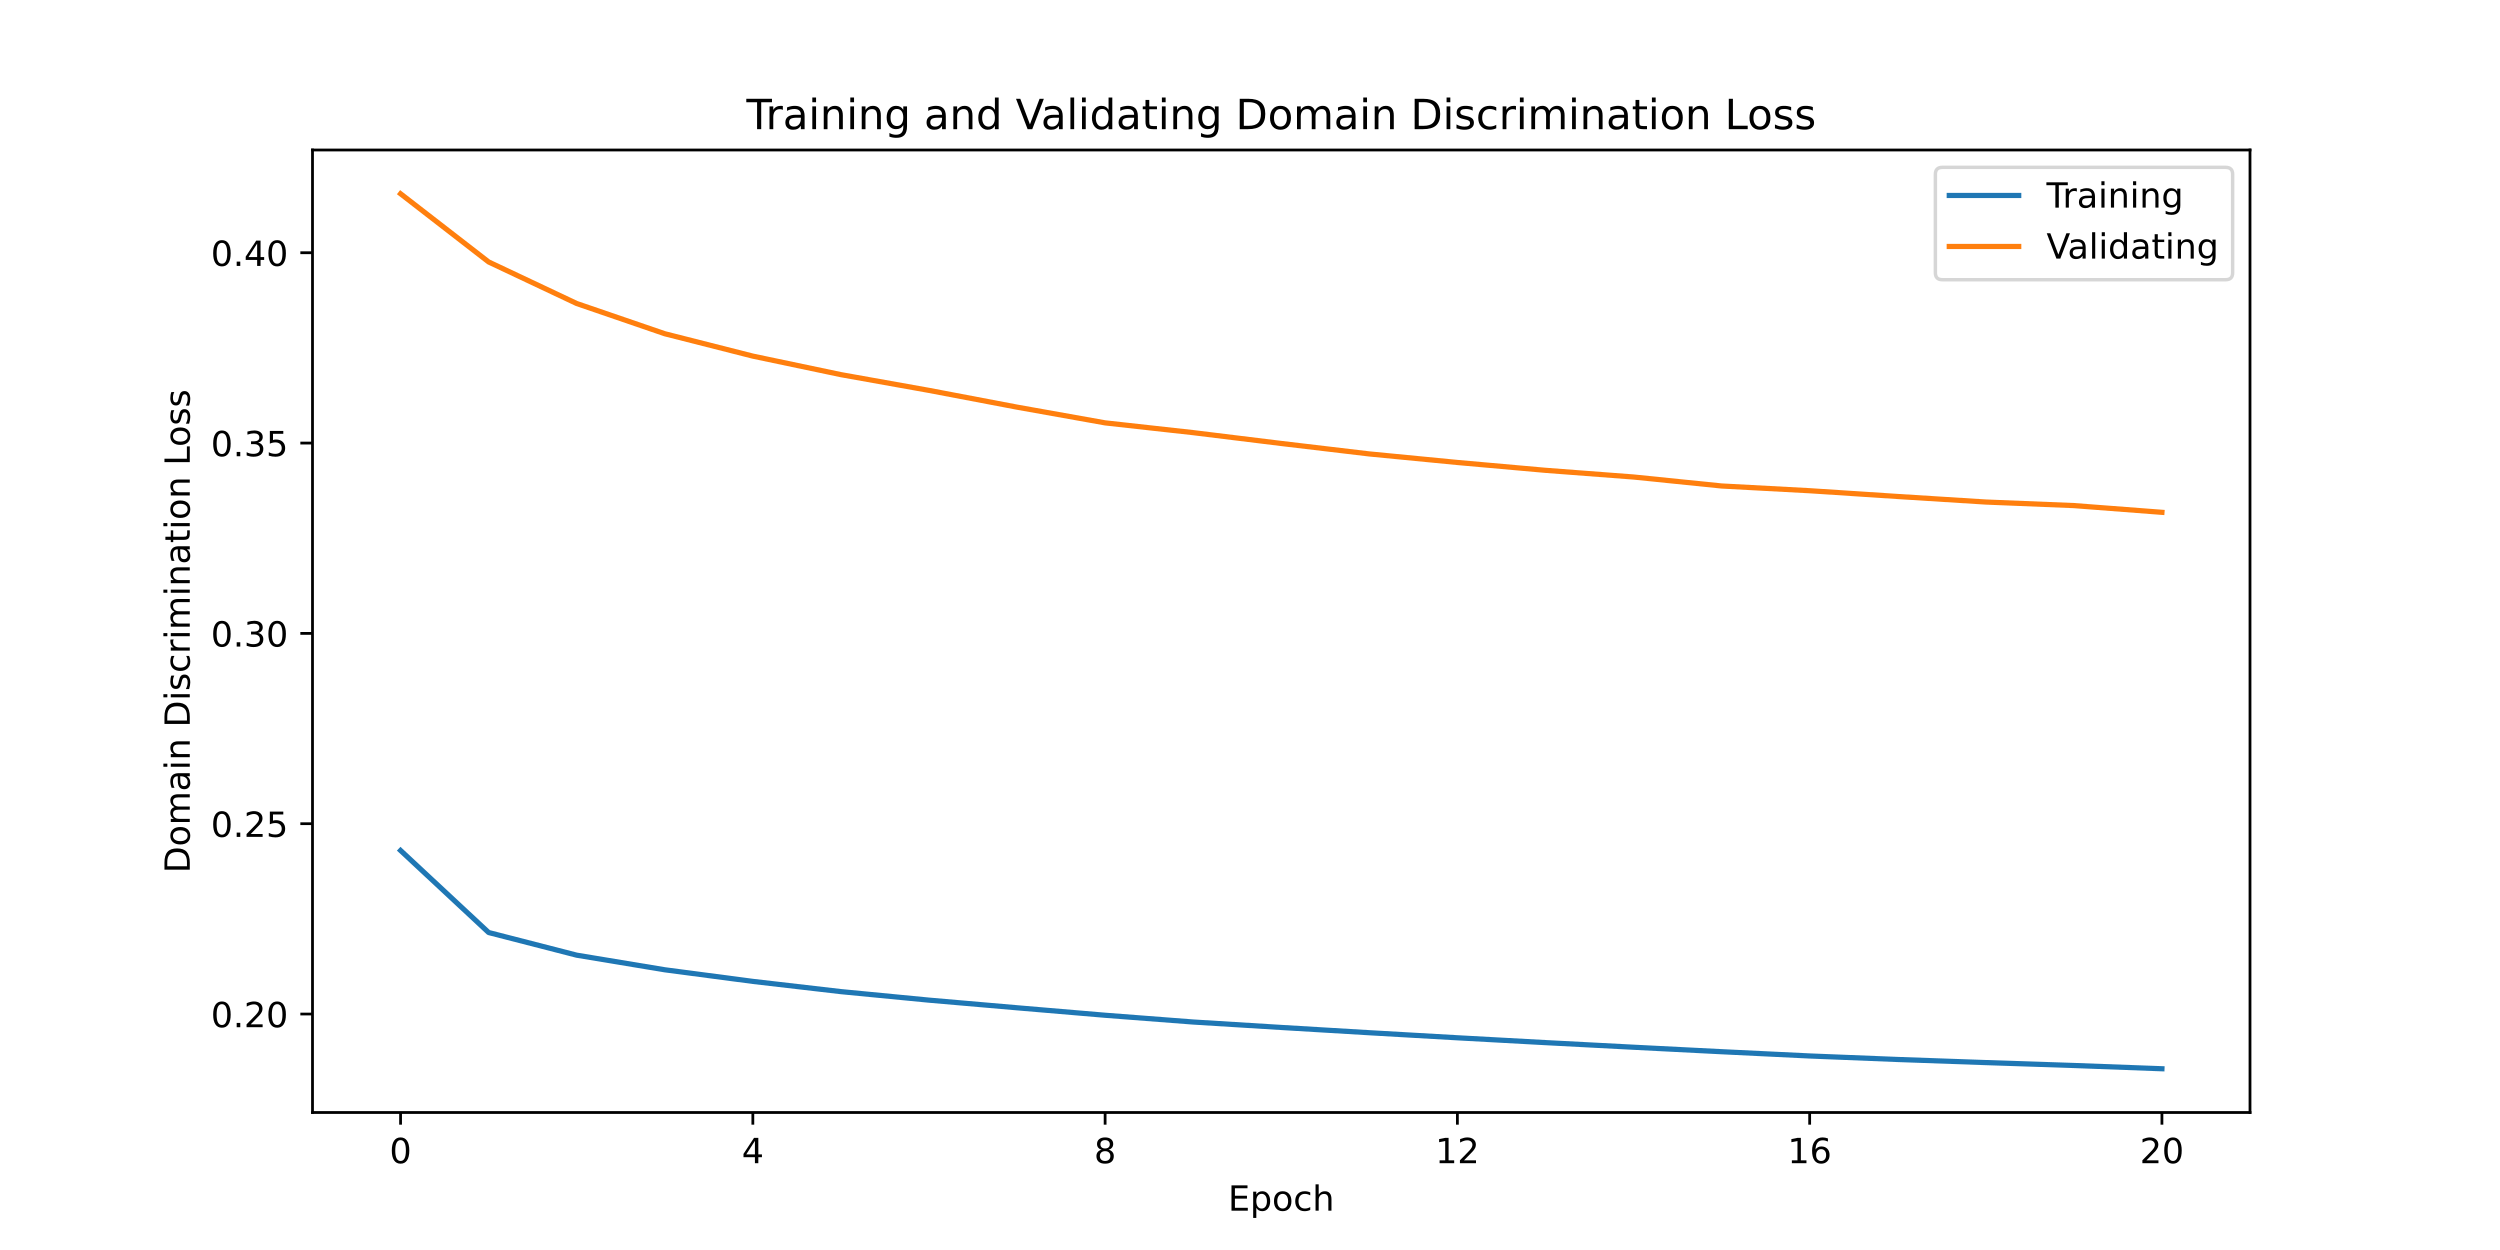
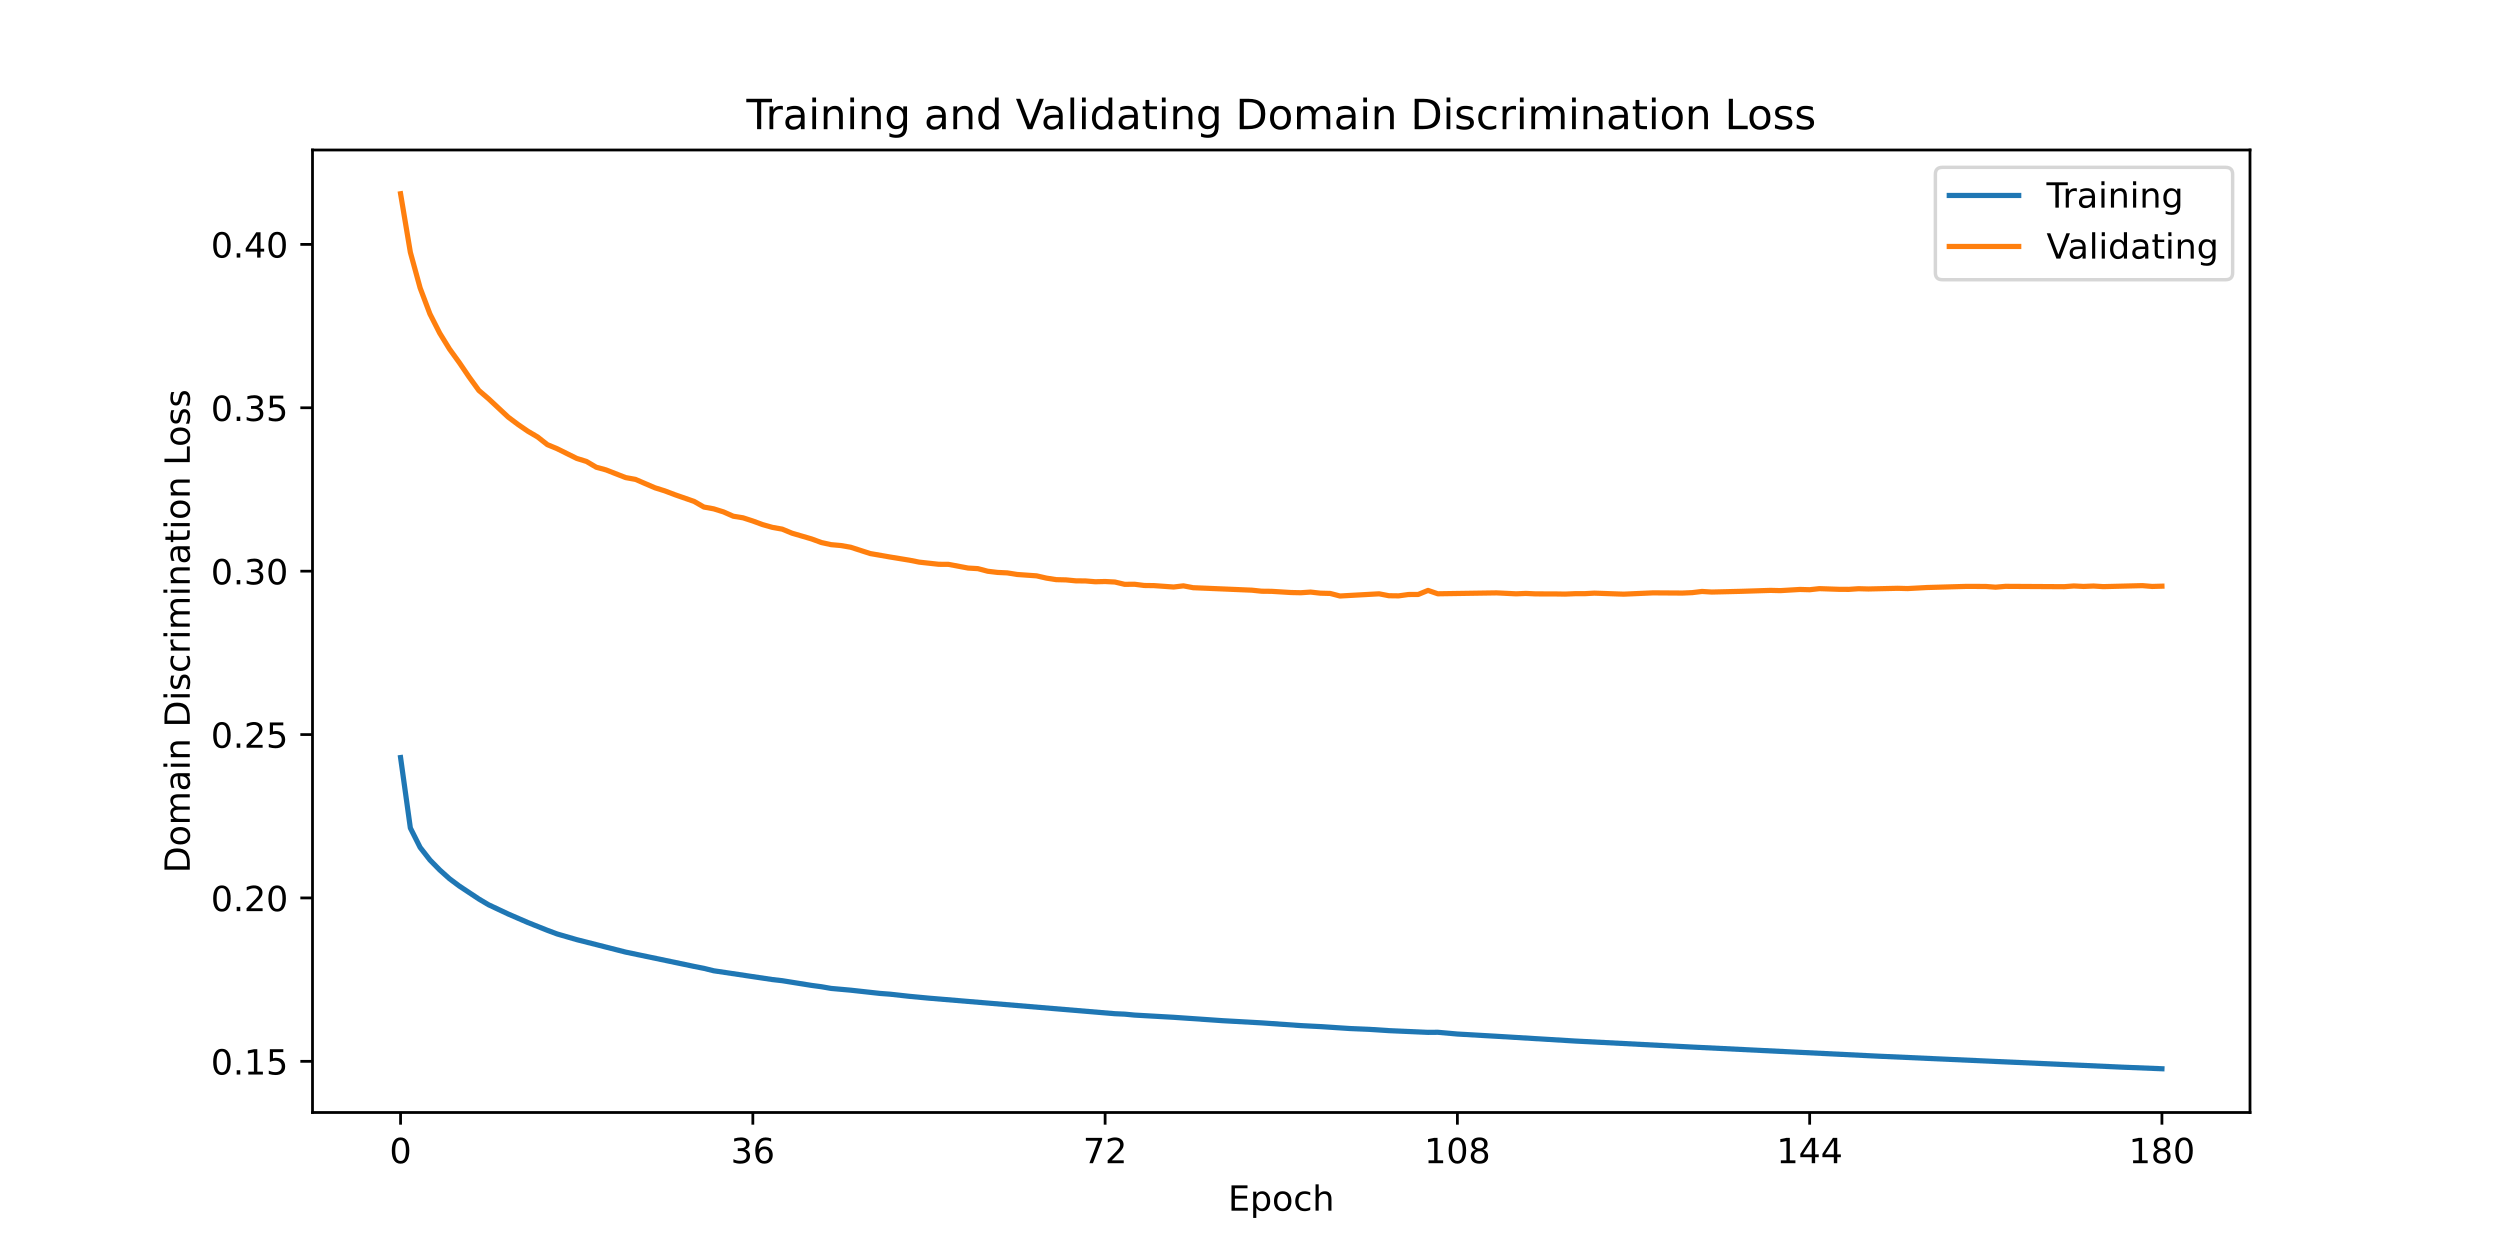
<svg xmlns="http://www.w3.org/2000/svg" xmlns:xlink="http://www.w3.org/1999/xlink" width="720pt" height="360pt" viewBox="0 0 720 360" version="1.1">
  <defs>
    <style type="text/css">*{stroke-linejoin: round; stroke-linecap: butt}</style>
  </defs>
  <g id="figure_1">
    <g id="patch_1">
      <path d="M 0 360  L 720 360  L 720 0  L 0 0  z " style="fill: #ffffff" />
    </g>
    <g id="axes_1">
      <g id="patch_2">
        <path d="M 90 320.4  L 648 320.4  L 648 43.2  L 90 43.2  z " style="fill: #ffffff" />
      </g>
      <g id="matplotlib.axis_1">
        <g id="xtick_1">
          <g id="line2d_1">
            <defs>
-               <path id="maf7d54ac61" d="M 0 0  L 0 3.5  " style="stroke: #000000; stroke-width: 0.8" />
+               <path id="mf0e03cc144" d="M 0 0  L 0 3.5  " style="stroke: #000000; stroke-width: 0.8" />
            </defs>
            <g>
-               <use xlink:href="#maf7d54ac61" x="115.364" y="320.4" style="stroke: #000000; stroke-width: 0.8" />
+               <use xlink:href="#mf0e03cc144" x="115.364" y="320.4" style="stroke: #000000; stroke-width: 0.8" />
            </g>
          </g>
          <g id="text_1">
            <g transform="translate(112.1824 334.9984) scale(0.1 -0.1)">
              <defs>
                <path id="DejaVuSans-30" d="M 2034 4250  Q 1547 4250 1301 3770  Q 1056 3291 1056 2328  Q 1056 1369 1301 889  Q 1547 409 2034 409  Q 2525 409 2770 889  Q 3016 1369 3016 2328  Q 3016 3291 2770 3770  Q 2525 4250 2034 4250  z M 2034 4750  Q 2819 4750 3233 4129  Q 3647 3509 3647 2328  Q 3647 1150 3233 529  Q 2819 -91 2034 -91  Q 1250 -91 836 529  Q 422 1150 422 2328  Q 422 3509 836 4129  Q 1250 4750 2034 4750  z " transform="scale(0.015625)" />
              </defs>
              <use xlink:href="#DejaVuSans-30" />
            </g>
          </g>
        </g>
        <g id="xtick_2">
          <g id="line2d_2">
            <g>
-               <use xlink:href="#maf7d54ac61" x="216.818" y="320.4" style="stroke: #000000; stroke-width: 0.8" />
+               <use xlink:href="#mf0e03cc144" x="216.818" y="320.4" style="stroke: #000000; stroke-width: 0.8" />
            </g>
          </g>
          <g id="text_2">
-             <g transform="translate(213.6369 334.9984) scale(0.1 -0.1)">
-               <defs>
-                 <path id="DejaVuSans-34" d="M 2419 4116  L 825 1625  L 2419 1625  L 2419 4116  z M 2253 4666  L 3047 4666  L 3047 1625  L 3713 1625  L 3713 1100  L 3047 1100  L 3047 0  L 2419 0  L 2419 1100  L 313 1100  L 313 1709  L 2253 4666  z " transform="scale(0.015625)" />
-               </defs>
-               <use xlink:href="#DejaVuSans-34" />
+             <g transform="translate(210.4557 334.9984) scale(0.1 -0.1)">
+               <defs>
+                 <path id="DejaVuSans-33" d="M 2597 2516  Q 3050 2419 3304 2112  Q 3559 1806 3559 1356  Q 3559 666 3084 287  Q 2609 -91 1734 -91  Q 1441 -91 1130 -33  Q 819 25 488 141  L 488 750  Q 750 597 1062 519  Q 1375 441 1716 441  Q 2309 441 2620 675  Q 2931 909 2931 1356  Q 2931 1769 2642 2001  Q 2353 2234 1838 2234  L 1294 2234  L 1294 2753  L 1863 2753  Q 2328 2753 2575 2939  Q 2822 3125 2822 3475  Q 2822 3834 2567 4026  Q 2313 4219 1838 4219  Q 1578 4219 1281 4162  Q 984 4106 628 3988  L 628 4550  Q 988 4650 1302 4700  Q 1616 4750 1894 4750  Q 2613 4750 3031 4423  Q 3450 4097 3450 3541  Q 3450 3153 3228 2886  Q 3006 2619 2597 2516  z " transform="scale(0.015625)" />
+                 <path id="DejaVuSans-36" d="M 2113 2584  Q 1688 2584 1439 2293  Q 1191 2003 1191 1497  Q 1191 994 1439 701  Q 1688 409 2113 409  Q 2538 409 2786 701  Q 3034 994 3034 1497  Q 3034 2003 2786 2293  Q 2538 2584 2113 2584  z M 3366 4563  L 3366 3988  Q 3128 4100 2886 4159  Q 2644 4219 2406 4219  Q 1781 4219 1451 3797  Q 1122 3375 1075 2522  Q 1259 2794 1537 2939  Q 1816 3084 2150 3084  Q 2853 3084 3261 2657  Q 3669 2231 3669 1497  Q 3669 778 3244 343  Q 2819 -91 2113 -91  Q 1303 -91 875 529  Q 447 1150 447 2328  Q 447 3434 972 4092  Q 1497 4750 2381 4750  Q 2619 4750 2861 4703  Q 3103 4656 3366 4563  z " transform="scale(0.015625)" />
+               </defs>
+               <use xlink:href="#DejaVuSans-33" />
+               <use xlink:href="#DejaVuSans-36" transform="translate(63.62305 0)" />
            </g>
          </g>
        </g>
        <g id="xtick_3">
          <g id="line2d_3">
            <g>
-               <use xlink:href="#maf7d54ac61" x="318.273" y="320.4" style="stroke: #000000; stroke-width: 0.8" />
+               <use xlink:href="#mf0e03cc144" x="318.273" y="320.4" style="stroke: #000000; stroke-width: 0.8" />
            </g>
          </g>
          <g id="text_3">
-             <g transform="translate(315.0915 334.9984) scale(0.1 -0.1)">
-               <defs>
-                 <path id="DejaVuSans-38" d="M 2034 2216  Q 1584 2216 1326 1975  Q 1069 1734 1069 1313  Q 1069 891 1326 650  Q 1584 409 2034 409  Q 2484 409 2743 651  Q 3003 894 3003 1313  Q 3003 1734 2745 1975  Q 2488 2216 2034 2216  z M 1403 2484  Q 997 2584 770 2862  Q 544 3141 544 3541  Q 544 4100 942 4425  Q 1341 4750 2034 4750  Q 2731 4750 3128 4425  Q 3525 4100 3525 3541  Q 3525 3141 3298 2862  Q 3072 2584 2669 2484  Q 3125 2378 3379 2068  Q 3634 1759 3634 1313  Q 3634 634 3220 271  Q 2806 -91 2034 -91  Q 1263 -91 848 271  Q 434 634 434 1313  Q 434 1759 690 2068  Q 947 2378 1403 2484  z M 1172 3481  Q 1172 3119 1398 2916  Q 1625 2713 2034 2713  Q 2441 2713 2670 2916  Q 2900 3119 2900 3481  Q 2900 3844 2670 4047  Q 2441 4250 2034 4250  Q 1625 4250 1398 4047  Q 1172 3844 1172 3481  z " transform="scale(0.015625)" />
-               </defs>
-               <use xlink:href="#DejaVuSans-38" />
+             <g transform="translate(311.9102 334.9984) scale(0.1 -0.1)">
+               <defs>
+                 <path id="DejaVuSans-37" d="M 525 4666  L 3525 4666  L 3525 4397  L 1831 0  L 1172 0  L 2766 4134  L 525 4134  L 525 4666  z " transform="scale(0.015625)" />
+                 <path id="DejaVuSans-32" d="M 1228 531  L 3431 531  L 3431 0  L 469 0  L 469 531  Q 828 903 1448 1529  Q 2069 2156 2228 2338  Q 2531 2678 2651 2914  Q 2772 3150 2772 3378  Q 2772 3750 2511 3984  Q 2250 4219 1831 4219  Q 1534 4219 1204 4116  Q 875 4013 500 3803  L 500 4441  Q 881 4594 1212 4672  Q 1544 4750 1819 4750  Q 2544 4750 2975 4387  Q 3406 4025 3406 3419  Q 3406 3131 3298 2873  Q 3191 2616 2906 2266  Q 2828 2175 2409 1742  Q 1991 1309 1228 531  z " transform="scale(0.015625)" />
+               </defs>
+               <use xlink:href="#DejaVuSans-37" />
+               <use xlink:href="#DejaVuSans-32" transform="translate(63.62305 0)" />
            </g>
          </g>
        </g>
        <g id="xtick_4">
          <g id="line2d_4">
            <g>
-               <use xlink:href="#maf7d54ac61" x="419.727" y="320.4" style="stroke: #000000; stroke-width: 0.8" />
+               <use xlink:href="#mf0e03cc144" x="419.727" y="320.4" style="stroke: #000000; stroke-width: 0.8" />
            </g>
          </g>
          <g id="text_4">
-             <g transform="translate(413.3648 334.9984) scale(0.1 -0.1)">
+             <g transform="translate(410.1835 334.9984) scale(0.1 -0.1)">
              <defs>
                <path id="DejaVuSans-31" d="M 794 531  L 1825 531  L 1825 4091  L 703 3866  L 703 4441  L 1819 4666  L 2450 4666  L 2450 531  L 3481 531  L 3481 0  L 794 0  L 794 531  z " transform="scale(0.015625)" />
-                 <path id="DejaVuSans-32" d="M 1228 531  L 3431 531  L 3431 0  L 469 0  L 469 531  Q 828 903 1448 1529  Q 2069 2156 2228 2338  Q 2531 2678 2651 2914  Q 2772 3150 2772 3378  Q 2772 3750 2511 3984  Q 2250 4219 1831 4219  Q 1534 4219 1204 4116  Q 875 4013 500 3803  L 500 4441  Q 881 4594 1212 4672  Q 1544 4750 1819 4750  Q 2544 4750 2975 4387  Q 3406 4025 3406 3419  Q 3406 3131 3298 2873  Q 3191 2616 2906 2266  Q 2828 2175 2409 1742  Q 1991 1309 1228 531  z " transform="scale(0.015625)" />
+                 <path id="DejaVuSans-38" d="M 2034 2216  Q 1584 2216 1326 1975  Q 1069 1734 1069 1313  Q 1069 891 1326 650  Q 1584 409 2034 409  Q 2484 409 2743 651  Q 3003 894 3003 1313  Q 3003 1734 2745 1975  Q 2488 2216 2034 2216  z M 1403 2484  Q 997 2584 770 2862  Q 544 3141 544 3541  Q 544 4100 942 4425  Q 1341 4750 2034 4750  Q 2731 4750 3128 4425  Q 3525 4100 3525 3541  Q 3525 3141 3298 2862  Q 3072 2584 2669 2484  Q 3125 2378 3379 2068  Q 3634 1759 3634 1313  Q 3634 634 3220 271  Q 2806 -91 2034 -91  Q 1263 -91 848 271  Q 434 634 434 1313  Q 434 1759 690 2068  Q 947 2378 1403 2484  z M 1172 3481  Q 1172 3119 1398 2916  Q 1625 2713 2034 2713  Q 2441 2713 2670 2916  Q 2900 3119 2900 3481  Q 2900 3844 2670 4047  Q 2441 4250 2034 4250  Q 1625 4250 1398 4047  Q 1172 3844 1172 3481  z " transform="scale(0.015625)" />
              </defs>
              <use xlink:href="#DejaVuSans-31" />
-               <use xlink:href="#DejaVuSans-32" transform="translate(63.62305 0)" />
+               <use xlink:href="#DejaVuSans-30" transform="translate(63.62305 0)" />
+               <use xlink:href="#DejaVuSans-38" transform="translate(127.2461 0)" />
            </g>
          </g>
        </g>
        <g id="xtick_5">
          <g id="line2d_5">
            <g>
-               <use xlink:href="#maf7d54ac61" x="521.182" y="320.4" style="stroke: #000000; stroke-width: 0.8" />
+               <use xlink:href="#mf0e03cc144" x="521.182" y="320.4" style="stroke: #000000; stroke-width: 0.8" />
            </g>
          </g>
          <g id="text_5">
-             <g transform="translate(514.8193 334.9984) scale(0.1 -0.1)">
-               <defs>
-                 <path id="DejaVuSans-36" d="M 2113 2584  Q 1688 2584 1439 2293  Q 1191 2003 1191 1497  Q 1191 994 1439 701  Q 1688 409 2113 409  Q 2538 409 2786 701  Q 3034 994 3034 1497  Q 3034 2003 2786 2293  Q 2538 2584 2113 2584  z M 3366 4563  L 3366 3988  Q 3128 4100 2886 4159  Q 2644 4219 2406 4219  Q 1781 4219 1451 3797  Q 1122 3375 1075 2522  Q 1259 2794 1537 2939  Q 1816 3084 2150 3084  Q 2853 3084 3261 2657  Q 3669 2231 3669 1497  Q 3669 778 3244 343  Q 2819 -91 2113 -91  Q 1303 -91 875 529  Q 447 1150 447 2328  Q 447 3434 972 4092  Q 1497 4750 2381 4750  Q 2619 4750 2861 4703  Q 3103 4656 3366 4563  z " transform="scale(0.015625)" />
+             <g transform="translate(511.6381 334.9984) scale(0.1 -0.1)">
+               <defs>
+                 <path id="DejaVuSans-34" d="M 2419 4116  L 825 1625  L 2419 1625  L 2419 4116  z M 2253 4666  L 3047 4666  L 3047 1625  L 3713 1625  L 3713 1100  L 3047 1100  L 3047 0  L 2419 0  L 2419 1100  L 313 1100  L 313 1709  L 2253 4666  z " transform="scale(0.015625)" />
              </defs>
              <use xlink:href="#DejaVuSans-31" />
-               <use xlink:href="#DejaVuSans-36" transform="translate(63.62305 0)" />
+               <use xlink:href="#DejaVuSans-34" transform="translate(63.62305 0)" />
+               <use xlink:href="#DejaVuSans-34" transform="translate(127.2461 0)" />
            </g>
          </g>
        </g>
        <g id="xtick_6">
          <g id="line2d_6">
            <g>
-               <use xlink:href="#maf7d54ac61" x="622.636" y="320.4" style="stroke: #000000; stroke-width: 0.8" />
+               <use xlink:href="#mf0e03cc144" x="622.636" y="320.4" style="stroke: #000000; stroke-width: 0.8" />
            </g>
          </g>
          <g id="text_6">
-             <g transform="translate(616.2739 334.9984) scale(0.1 -0.1)">
-               <use xlink:href="#DejaVuSans-32" />
-               <use xlink:href="#DejaVuSans-30" transform="translate(63.62305 0)" />
+             <g transform="translate(613.0926 334.9984) scale(0.1 -0.1)">
+               <use xlink:href="#DejaVuSans-31" />
+               <use xlink:href="#DejaVuSans-38" transform="translate(63.62305 0)" />
+               <use xlink:href="#DejaVuSans-30" transform="translate(127.2461 0)" />
            </g>
          </g>
        </g>
        <g id="text_7">
          <g transform="translate(353.6891 348.6766) scale(0.1 -0.1)">
            <defs>
              <path id="DejaVuSans-45" d="M 628 4666  L 3578 4666  L 3578 4134  L 1259 4134  L 1259 2753  L 3481 2753  L 3481 2222  L 1259 2222  L 1259 531  L 3634 531  L 3634 0  L 628 0  L 628 4666  z " transform="scale(0.015625)" />
              <path id="DejaVuSans-70" d="M 1159 525  L 1159 -1331  L 581 -1331  L 581 3500  L 1159 3500  L 1159 2969  Q 1341 3281 1617 3432  Q 1894 3584 2278 3584  Q 2916 3584 3314 3078  Q 3713 2572 3713 1747  Q 3713 922 3314 415  Q 2916 -91 2278 -91  Q 1894 -91 1617 61  Q 1341 213 1159 525  z M 3116 1747  Q 3116 2381 2855 2742  Q 2594 3103 2138 3103  Q 1681 3103 1420 2742  Q 1159 2381 1159 1747  Q 1159 1113 1420 752  Q 1681 391 2138 391  Q 2594 391 2855 752  Q 3116 1113 3116 1747  z " transform="scale(0.015625)" />
              <path id="DejaVuSans-6f" d="M 1959 3097  Q 1497 3097 1228 2736  Q 959 2375 959 1747  Q 959 1119 1226 758  Q 1494 397 1959 397  Q 2419 397 2687 759  Q 2956 1122 2956 1747  Q 2956 2369 2687 2733  Q 2419 3097 1959 3097  z M 1959 3584  Q 2709 3584 3137 3096  Q 3566 2609 3566 1747  Q 3566 888 3137 398  Q 2709 -91 1959 -91  Q 1206 -91 779 398  Q 353 888 353 1747  Q 353 2609 779 3096  Q 1206 3584 1959 3584  z " transform="scale(0.015625)" />
              <path id="DejaVuSans-63" d="M 3122 3366  L 3122 2828  Q 2878 2963 2633 3030  Q 2388 3097 2138 3097  Q 1578 3097 1268 2742  Q 959 2388 959 1747  Q 959 1106 1268 751  Q 1578 397 2138 397  Q 2388 397 2633 464  Q 2878 531 3122 666  L 3122 134  Q 2881 22 2623 -34  Q 2366 -91 2075 -91  Q 1284 -91 818 406  Q 353 903 353 1747  Q 353 2603 823 3093  Q 1294 3584 2113 3584  Q 2378 3584 2631 3529  Q 2884 3475 3122 3366  z " transform="scale(0.015625)" />
              <path id="DejaVuSans-68" d="M 3513 2113  L 3513 0  L 2938 0  L 2938 2094  Q 2938 2591 2744 2837  Q 2550 3084 2163 3084  Q 1697 3084 1428 2787  Q 1159 2491 1159 1978  L 1159 0  L 581 0  L 581 4863  L 1159 4863  L 1159 2956  Q 1366 3272 1645 3428  Q 1925 3584 2291 3584  Q 2894 3584 3203 3211  Q 3513 2838 3513 2113  z " transform="scale(0.015625)" />
            </defs>
            <use xlink:href="#DejaVuSans-45" />
            <use xlink:href="#DejaVuSans-70" transform="translate(63.18359 0)" />
            <use xlink:href="#DejaVuSans-6f" transform="translate(126.6602 0)" />
            <use xlink:href="#DejaVuSans-63" transform="translate(187.8418 0)" />
            <use xlink:href="#DejaVuSans-68" transform="translate(242.8223 0)" />
          </g>
        </g>
      </g>
      <g id="matplotlib.axis_2">
        <g id="ytick_1">
          <g id="line2d_7">
            <defs>
-               <path id="m7cd1b8139a" d="M 0 0  L -3.5 0  " style="stroke: #000000; stroke-width: 0.8" />
+               <path id="mddbe6566c6" d="M 0 0  L -3.5 0  " style="stroke: #000000; stroke-width: 0.8" />
            </defs>
            <g>
-               <use xlink:href="#m7cd1b8139a" x="90" y="292.042" style="stroke: #000000; stroke-width: 0.8" />
+               <use xlink:href="#mddbe6566c6" x="90" y="305.67" style="stroke: #000000; stroke-width: 0.8" />
            </g>
          </g>
          <g id="text_8">
-             <g transform="translate(60.73438 295.8413) scale(0.1 -0.1)">
+             <g transform="translate(60.73438 309.4693) scale(0.1 -0.1)">
              <defs>
                <path id="DejaVuSans-2e" d="M 684 794  L 1344 794  L 1344 0  L 684 0  L 684 794  z " transform="scale(0.015625)" />
-               </defs>
+                 <path id="DejaVuSans-35" d="M 691 4666  L 3169 4666  L 3169 4134  L 1269 4134  L 1269 2991  Q 1406 3038 1543 3061  Q 1681 3084 1819 3084  Q 2600 3084 3056 2656  Q 3513 2228 3513 1497  Q 3513 744 3044 326  Q 2575 -91 1722 -91  Q 1428 -91 1123 -41  Q 819 9 494 109  L 494 744  Q 775 591 1075 516  Q 1375 441 1709 441  Q 2250 441 2565 725  Q 2881 1009 2881 1497  Q 2881 1984 2565 2268  Q 2250 2553 1709 2553  Q 1456 2553 1204 2497  Q 953 2441 691 2322  L 691 4666  z " transform="scale(0.015625)" />
+               </defs>
+               <use xlink:href="#DejaVuSans-30" />
+               <use xlink:href="#DejaVuSans-2e" transform="translate(63.62305 0)" />
+               <use xlink:href="#DejaVuSans-31" transform="translate(95.41016 0)" />
+               <use xlink:href="#DejaVuSans-35" transform="translate(159.0332 0)" />
+             </g>
+           </g>
+         </g>
+         <g id="ytick_2">
+           <g id="line2d_8">
+             <g>
+               <use xlink:href="#mddbe6566c6" x="90" y="258.612" style="stroke: #000000; stroke-width: 0.8" />
+             </g>
+           </g>
+           <g id="text_9">
+             <g transform="translate(60.73438 262.4114) scale(0.1 -0.1)">
              <use xlink:href="#DejaVuSans-30" />
              <use xlink:href="#DejaVuSans-2e" transform="translate(63.62305 0)" />
              <use xlink:href="#DejaVuSans-32" transform="translate(95.41016 0)" />
              <use xlink:href="#DejaVuSans-30" transform="translate(159.0332 0)" />
            </g>
          </g>
        </g>
-         <g id="ytick_2">
-           <g id="line2d_8">
-             <g>
-               <use xlink:href="#m7cd1b8139a" x="90" y="237.228" style="stroke: #000000; stroke-width: 0.8" />
-             </g>
-           </g>
-           <g id="text_9">
-             <g transform="translate(60.73438 241.0267) scale(0.1 -0.1)">
-               <defs>
-                 <path id="DejaVuSans-35" d="M 691 4666  L 3169 4666  L 3169 4134  L 1269 4134  L 1269 2991  Q 1406 3038 1543 3061  Q 1681 3084 1819 3084  Q 2600 3084 3056 2656  Q 3513 2228 3513 1497  Q 3513 744 3044 326  Q 2575 -91 1722 -91  Q 1428 -91 1123 -41  Q 819 9 494 109  L 494 744  Q 775 591 1075 516  Q 1375 441 1709 441  Q 2250 441 2565 725  Q 2881 1009 2881 1497  Q 2881 1984 2565 2268  Q 2250 2553 1709 2553  Q 1456 2553 1204 2497  Q 953 2441 691 2322  L 691 4666  z " transform="scale(0.015625)" />
-               </defs>
+         <g id="ytick_3">
+           <g id="line2d_9">
+             <g>
+               <use xlink:href="#mddbe6566c6" x="90" y="211.554" style="stroke: #000000; stroke-width: 0.8" />
+             </g>
+           </g>
+           <g id="text_10">
+             <g transform="translate(60.73438 215.3535) scale(0.1 -0.1)">
              <use xlink:href="#DejaVuSans-30" />
              <use xlink:href="#DejaVuSans-2e" transform="translate(63.62305 0)" />
              <use xlink:href="#DejaVuSans-32" transform="translate(95.41016 0)" />
              <use xlink:href="#DejaVuSans-35" transform="translate(159.0332 0)" />
            </g>
          </g>
        </g>
-         <g id="ytick_3">
-           <g id="line2d_9">
-             <g>
-               <use xlink:href="#m7cd1b8139a" x="90" y="182.413" style="stroke: #000000; stroke-width: 0.8" />
-             </g>
-           </g>
-           <g id="text_10">
-             <g transform="translate(60.73438 186.2122) scale(0.1 -0.1)">
-               <defs>
-                 <path id="DejaVuSans-33" d="M 2597 2516  Q 3050 2419 3304 2112  Q 3559 1806 3559 1356  Q 3559 666 3084 287  Q 2609 -91 1734 -91  Q 1441 -91 1130 -33  Q 819 25 488 141  L 488 750  Q 750 597 1062 519  Q 1375 441 1716 441  Q 2309 441 2620 675  Q 2931 909 2931 1356  Q 2931 1769 2642 2001  Q 2353 2234 1838 2234  L 1294 2234  L 1294 2753  L 1863 2753  Q 2328 2753 2575 2939  Q 2822 3125 2822 3475  Q 2822 3834 2567 4026  Q 2313 4219 1838 4219  Q 1578 4219 1281 4162  Q 984 4106 628 3988  L 628 4550  Q 988 4650 1302 4700  Q 1616 4750 1894 4750  Q 2613 4750 3031 4423  Q 3450 4097 3450 3541  Q 3450 3153 3228 2886  Q 3006 2619 2597 2516  z " transform="scale(0.015625)" />
-               </defs>
+         <g id="ytick_4">
+           <g id="line2d_10">
+             <g>
+               <use xlink:href="#mddbe6566c6" x="90" y="164.496" style="stroke: #000000; stroke-width: 0.8" />
+             </g>
+           </g>
+           <g id="text_11">
+             <g transform="translate(60.73438 168.2956) scale(0.1 -0.1)">
              <use xlink:href="#DejaVuSans-30" />
              <use xlink:href="#DejaVuSans-2e" transform="translate(63.62305 0)" />
              <use xlink:href="#DejaVuSans-33" transform="translate(95.41016 0)" />
              <use xlink:href="#DejaVuSans-30" transform="translate(159.0332 0)" />
            </g>
          </g>
        </g>
-         <g id="ytick_4">
-           <g id="line2d_10">
-             <g>
-               <use xlink:href="#m7cd1b8139a" x="90" y="127.598" style="stroke: #000000; stroke-width: 0.8" />
-             </g>
-           </g>
-           <g id="text_11">
-             <g transform="translate(60.73438 131.3976) scale(0.1 -0.1)">
+         <g id="ytick_5">
+           <g id="line2d_11">
+             <g>
+               <use xlink:href="#mddbe6566c6" x="90" y="117.438" style="stroke: #000000; stroke-width: 0.8" />
+             </g>
+           </g>
+           <g id="text_12">
+             <g transform="translate(60.73438 121.2377) scale(0.1 -0.1)">
              <use xlink:href="#DejaVuSans-30" />
              <use xlink:href="#DejaVuSans-2e" transform="translate(63.62305 0)" />
              <use xlink:href="#DejaVuSans-33" transform="translate(95.41016 0)" />
              <use xlink:href="#DejaVuSans-35" transform="translate(159.0332 0)" />
            </g>
          </g>
        </g>
-         <g id="ytick_5">
-           <g id="line2d_11">
-             <g>
-               <use xlink:href="#m7cd1b8139a" x="90" y="72.784" style="stroke: #000000; stroke-width: 0.8" />
-             </g>
-           </g>
-           <g id="text_12">
-             <g transform="translate(60.73438 76.58307) scale(0.1 -0.1)">
+         <g id="ytick_6">
+           <g id="line2d_12">
+             <g>
+               <use xlink:href="#mddbe6566c6" x="90" y="70.381" style="stroke: #000000; stroke-width: 0.8" />
+             </g>
+           </g>
+           <g id="text_13">
+             <g transform="translate(60.73438 74.17974) scale(0.1 -0.1)">
              <use xlink:href="#DejaVuSans-30" />
              <use xlink:href="#DejaVuSans-2e" transform="translate(63.62305 0)" />
              <use xlink:href="#DejaVuSans-34" transform="translate(95.41016 0)" />
              <use xlink:href="#DejaVuSans-30" transform="translate(159.0332 0)" />
            </g>
          </g>
        </g>
-         <g id="text_13">
+         <g id="text_14">
          <g transform="translate(54.65469 251.4539) rotate(-90) scale(0.1 -0.1)">
            <defs>
              <path id="DejaVuSans-44" d="M 1259 4147  L 1259 519  L 2022 519  Q 2988 519 3436 956  Q 3884 1394 3884 2338  Q 3884 3275 3436 3711  Q 2988 4147 2022 4147  L 1259 4147  z M 628 4666  L 1925 4666  Q 3281 4666 3915 4102  Q 4550 3538 4550 2338  Q 4550 1131 3912 565  Q 3275 0 1925 0  L 628 0  L 628 4666  z " transform="scale(0.015625)" />
              <path id="DejaVuSans-6d" d="M 3328 2828  Q 3544 3216 3844 3400  Q 4144 3584 4550 3584  Q 5097 3584 5394 3201  Q 5691 2819 5691 2113  L 5691 0  L 5113 0  L 5113 2094  Q 5113 2597 4934 2840  Q 4756 3084 4391 3084  Q 3944 3084 3684 2787  Q 3425 2491 3425 1978  L 3425 0  L 2847 0  L 2847 2094  Q 2847 2600 2669 2842  Q 2491 3084 2119 3084  Q 1678 3084 1418 2786  Q 1159 2488 1159 1978  L 1159 0  L 581 0  L 581 3500  L 1159 3500  L 1159 2956  Q 1356 3278 1631 3431  Q 1906 3584 2284 3584  Q 2666 3584 2933 3390  Q 3200 3197 3328 2828  z " transform="scale(0.015625)" />
              <path id="DejaVuSans-61" d="M 2194 1759  Q 1497 1759 1228 1600  Q 959 1441 959 1056  Q 959 750 1161 570  Q 1363 391 1709 391  Q 2188 391 2477 730  Q 2766 1069 2766 1631  L 2766 1759  L 2194 1759  z M 3341 1997  L 3341 0  L 2766 0  L 2766 531  Q 2569 213 2275 61  Q 1981 -91 1556 -91  Q 1019 -91 701 211  Q 384 513 384 1019  Q 384 1609 779 1909  Q 1175 2209 1959 2209  L 2766 2209  L 2766 2266  Q 2766 2663 2505 2880  Q 2244 3097 1772 3097  Q 1472 3097 1187 3025  Q 903 2953 641 2809  L 641 3341  Q 956 3463 1253 3523  Q 1550 3584 1831 3584  Q 2591 3584 2966 3190  Q 3341 2797 3341 1997  z " transform="scale(0.015625)" />
              <path id="DejaVuSans-69" d="M 603 3500  L 1178 3500  L 1178 0  L 603 0  L 603 3500  z M 603 4863  L 1178 4863  L 1178 4134  L 603 4134  L 603 4863  z " transform="scale(0.015625)" />
              <path id="DejaVuSans-6e" d="M 3513 2113  L 3513 0  L 2938 0  L 2938 2094  Q 2938 2591 2744 2837  Q 2550 3084 2163 3084  Q 1697 3084 1428 2787  Q 1159 2491 1159 1978  L 1159 0  L 581 0  L 581 3500  L 1159 3500  L 1159 2956  Q 1366 3272 1645 3428  Q 1925 3584 2291 3584  Q 2894 3584 3203 3211  Q 3513 2838 3513 2113  z " transform="scale(0.015625)" />
              <path id="DejaVuSans-20" transform="scale(0.015625)" />
              <path id="DejaVuSans-73" d="M 2834 3397  L 2834 2853  Q 2591 2978 2328 3040  Q 2066 3103 1784 3103  Q 1356 3103 1142 2972  Q 928 2841 928 2578  Q 928 2378 1081 2264  Q 1234 2150 1697 2047  L 1894 2003  Q 2506 1872 2764 1633  Q 3022 1394 3022 966  Q 3022 478 2636 193  Q 2250 -91 1575 -91  Q 1294 -91 989 -36  Q 684 19 347 128  L 347 722  Q 666 556 975 473  Q 1284 391 1588 391  Q 1994 391 2212 530  Q 2431 669 2431 922  Q 2431 1156 2273 1281  Q 2116 1406 1581 1522  L 1381 1569  Q 847 1681 609 1914  Q 372 2147 372 2553  Q 372 3047 722 3315  Q 1072 3584 1716 3584  Q 2034 3584 2315 3537  Q 2597 3491 2834 3397  z " transform="scale(0.015625)" />
              <path id="DejaVuSans-72" d="M 2631 2963  Q 2534 3019 2420 3045  Q 2306 3072 2169 3072  Q 1681 3072 1420 2755  Q 1159 2438 1159 1844  L 1159 0  L 581 0  L 581 3500  L 1159 3500  L 1159 2956  Q 1341 3275 1631 3429  Q 1922 3584 2338 3584  Q 2397 3584 2469 3576  Q 2541 3569 2628 3553  L 2631 2963  z " transform="scale(0.015625)" />
              <path id="DejaVuSans-74" d="M 1172 4494  L 1172 3500  L 2356 3500  L 2356 3053  L 1172 3053  L 1172 1153  Q 1172 725 1289 603  Q 1406 481 1766 481  L 2356 481  L 2356 0  L 1766 0  Q 1100 0 847 248  Q 594 497 594 1153  L 594 3053  L 172 3053  L 172 3500  L 594 3500  L 594 4494  L 1172 4494  z " transform="scale(0.015625)" />
              <path id="DejaVuSans-4c" d="M 628 4666  L 1259 4666  L 1259 531  L 3531 531  L 3531 0  L 628 0  L 628 4666  z " transform="scale(0.015625)" />
            </defs>
            <use xlink:href="#DejaVuSans-44" />
            <use xlink:href="#DejaVuSans-6f" transform="translate(77.00195 0)" />
            <use xlink:href="#DejaVuSans-6d" transform="translate(138.1836 0)" />
            <use xlink:href="#DejaVuSans-61" transform="translate(235.5957 0)" />
            <use xlink:href="#DejaVuSans-69" transform="translate(296.875 0)" />
            <use xlink:href="#DejaVuSans-6e" transform="translate(324.6582 0)" />
            <use xlink:href="#DejaVuSans-20" transform="translate(388.0371 0)" />
            <use xlink:href="#DejaVuSans-44" transform="translate(419.8242 0)" />
            <use xlink:href="#DejaVuSans-69" transform="translate(496.8262 0)" />
            <use xlink:href="#DejaVuSans-73" transform="translate(524.6094 0)" />
            <use xlink:href="#DejaVuSans-63" transform="translate(576.709 0)" />
            <use xlink:href="#DejaVuSans-72" transform="translate(631.6895 0)" />
            <use xlink:href="#DejaVuSans-69" transform="translate(672.8027 0)" />
            <use xlink:href="#DejaVuSans-6d" transform="translate(700.5859 0)" />
            <use xlink:href="#DejaVuSans-69" transform="translate(797.998 0)" />
            <use xlink:href="#DejaVuSans-6e" transform="translate(825.7812 0)" />
            <use xlink:href="#DejaVuSans-61" transform="translate(889.1602 0)" />
            <use xlink:href="#DejaVuSans-74" transform="translate(950.4395 0)" />
            <use xlink:href="#DejaVuSans-69" transform="translate(989.6484 0)" />
            <use xlink:href="#DejaVuSans-6f" transform="translate(1017.432 0)" />
            <use xlink:href="#DejaVuSans-6e" transform="translate(1078.613 0)" />
            <use xlink:href="#DejaVuSans-20" transform="translate(1141.992 0)" />
            <use xlink:href="#DejaVuSans-4c" transform="translate(1173.779 0)" />
            <use xlink:href="#DejaVuSans-6f" transform="translate(1227.742 0)" />
            <use xlink:href="#DejaVuSans-73" transform="translate(1288.924 0)" />
            <use xlink:href="#DejaVuSans-73" transform="translate(1341.023 0)" />
          </g>
        </g>
      </g>
-       <g id="line2d_12">
-         <path d="M 115.364 244.941  L 140.727 268.566  L 166.091 275.092  L 191.455 279.298  L 216.818 282.643  L 242.182 285.587  L 267.545 288.042  L 292.909 290.241  L 318.273 292.393  L 343.636 294.34  L 369 295.908  L 394.364 297.425  L 419.727 298.882  L 445.091 300.274  L 470.455 301.602  L 495.818 302.893  L 521.182 304.119  L 546.545 305.131  L 571.909 306.025  L 597.273 306.862  L 622.636 307.8  " clip-path="url(#pa7352509fb)" style="fill: none; stroke: #1f77b4; stroke-width: 1.5; stroke-linecap: square" />
-       </g>
      <g id="line2d_13">
-         <path d="M 115.364 55.8  L 140.727 75.443  L 166.091 87.414  L 191.455 96.118  L 216.818 102.563  L 242.182 107.898  L 267.545 112.432  L 292.909 117.258  L 318.273 121.786  L 343.636 124.6  L 369 127.72  L 394.364 130.733  L 419.727 133.194  L 445.091 135.452  L 470.455 137.378  L 495.818 139.964  L 521.182 141.329  L 546.545 142.99  L 571.909 144.585  L 597.273 145.61  L 622.636 147.548  " clip-path="url(#pa7352509fb)" style="fill: none; stroke: #ff7f0e; stroke-width: 1.5; stroke-linecap: square" />
+         <path d="M 115.364 218.176  L 118.182 238.458  L 121 244.061  L 123.818 247.672  L 126.636 250.543  L 129.455 253.071  L 132.273 255.178  L 137.909 258.913  L 140.727 260.585  L 146.364 263.233  L 152 265.679  L 157.636 267.928  L 160.455 268.98  L 166.091 270.616  L 180.182 274.204  L 199.909 278.331  L 202.727 278.889  L 205.545 279.583  L 222.455 282.116  L 225.273 282.439  L 233.727 283.797  L 236.545 284.173  L 239.364 284.665  L 245 285.173  L 253.455 286.107  L 256.273 286.318  L 261.909 286.942  L 267.545 287.472  L 321.091 291.948  L 323.909 292.073  L 326.727 292.342  L 338 292.982  L 352.091 293.956  L 363.364 294.588  L 374.636 295.372  L 380.273 295.659  L 388.727 296.215  L 394.364 296.456  L 400 296.824  L 411.273 297.322  L 414.091 297.297  L 419.727 297.8  L 431 298.448  L 453.545 299.814  L 487.364 301.556  L 540.909 304.178  L 611.364 307.351  L 622.636 307.8  L 622.636 307.8  " clip-path="url(#pa827f6e8fc)" style="fill: none; stroke: #1f77b4; stroke-width: 1.5; stroke-linecap: square" />
+       </g>
+       <g id="line2d_14">
+         <path d="M 115.364 55.8  L 118.182 72.663  L 121 82.94  L 123.818 90.412  L 126.636 95.946  L 129.455 100.526  L 132.273 104.418  L 135.091 108.561  L 137.909 112.449  L 140.727 114.864  L 146.364 120.13  L 149.182 122.242  L 152 124.18  L 154.818 125.835  L 157.636 128.054  L 160.455 129.226  L 166.091 132.021  L 168.909 132.901  L 171.727 134.565  L 174.545 135.338  L 180.182 137.545  L 183 138.062  L 188.636 140.485  L 191.455 141.371  L 194.273 142.442  L 199.909 144.409  L 202.727 146.03  L 205.545 146.548  L 208.364 147.427  L 211.182 148.669  L 214 149.132  L 216.818 150.05  L 219.636 151.086  L 222.455 151.885  L 225.273 152.39  L 228.091 153.555  L 233.727 155.211  L 236.545 156.244  L 239.364 156.863  L 242.182 157.116  L 245 157.606  L 250.636 159.425  L 256.273 160.409  L 261.909 161.335  L 264.727 161.894  L 270.364 162.514  L 273.182 162.538  L 278.818 163.602  L 281.636 163.769  L 284.455 164.518  L 287.273 164.858  L 290.091 164.993  L 292.909 165.446  L 298.545 165.846  L 301.364 166.498  L 304.182 166.939  L 307 167.009  L 309.818 167.281  L 312.636 167.314  L 315.455 167.544  L 318.273 167.477  L 321.091 167.623  L 323.909 168.291  L 326.727 168.261  L 329.545 168.619  L 332.364 168.66  L 338 169.059  L 340.818 168.726  L 343.636 169.257  L 360.545 169.973  L 363.364 170.271  L 366.182 170.302  L 371.818 170.648  L 374.636 170.709  L 377.455 170.519  L 380.273 170.836  L 383.091 170.911  L 385.909 171.648  L 397.182 171.019  L 400 171.569  L 402.818 171.608  L 405.636 171.218  L 408.455 171.2  L 411.273 170.04  L 414.091 171.011  L 431 170.749  L 436.636 171.022  L 439.455 170.905  L 442.273 171.039  L 447.909 171.053  L 450.727 171.101  L 453.545 170.983  L 456.364 170.98  L 459.182 170.825  L 467.636 171.12  L 476.091 170.743  L 484.545 170.802  L 487.364 170.678  L 490.182 170.339  L 493 170.509  L 501.455 170.304  L 509.909 170.031  L 512.727 170.102  L 518.364 169.764  L 521.182 169.842  L 524 169.529  L 529.636 169.724  L 532.455 169.74  L 535.273 169.549  L 538.091 169.625  L 546.545 169.429  L 549.364 169.509  L 555 169.204  L 566.273 168.882  L 571.909 168.9  L 574.727 169.111  L 577.545 168.868  L 594.455 168.969  L 597.273 168.758  L 600.091 168.898  L 602.909 168.774  L 605.727 168.95  L 617 168.662  L 619.818 168.897  L 622.636 168.816  L 622.636 168.816  " clip-path="url(#pa827f6e8fc)" style="fill: none; stroke: #ff7f0e; stroke-width: 1.5; stroke-linecap: square" />
      </g>
      <g id="patch_3">
        <path d="M 90 320.4  L 90 43.2  " style="fill: none; stroke: #000000; stroke-width: 0.8; stroke-linejoin: miter; stroke-linecap: square" />
      </g>
      <g id="patch_4">
        <path d="M 648 320.4  L 648 43.2  " style="fill: none; stroke: #000000; stroke-width: 0.8; stroke-linejoin: miter; stroke-linecap: square" />
      </g>
      <g id="patch_5">
        <path d="M 90 320.4  L 648 320.4  " style="fill: none; stroke: #000000; stroke-width: 0.8; stroke-linejoin: miter; stroke-linecap: square" />
      </g>
      <g id="patch_6">
        <path d="M 90 43.2  L 648 43.2  " style="fill: none; stroke: #000000; stroke-width: 0.8; stroke-linejoin: miter; stroke-linecap: square" />
      </g>
-       <g id="text_14">
+       <g id="text_15">
        <g transform="translate(214.9688 37.2) scale(0.12 -0.12)">
          <defs>
            <path id="DejaVuSans-54" d="M -19 4666  L 3928 4666  L 3928 4134  L 2272 4134  L 2272 0  L 1638 0  L 1638 4134  L -19 4134  L -19 4666  z " transform="scale(0.015625)" />
            <path id="DejaVuSans-67" d="M 2906 1791  Q 2906 2416 2648 2759  Q 2391 3103 1925 3103  Q 1463 3103 1205 2759  Q 947 2416 947 1791  Q 947 1169 1205 825  Q 1463 481 1925 481  Q 2391 481 2648 825  Q 2906 1169 2906 1791  z M 3481 434  Q 3481 -459 3084 -895  Q 2688 -1331 1869 -1331  Q 1566 -1331 1297 -1286  Q 1028 -1241 775 -1147  L 775 -588  Q 1028 -725 1275 -790  Q 1522 -856 1778 -856  Q 2344 -856 2625 -561  Q 2906 -266 2906 331  L 2906 616  Q 2728 306 2450 153  Q 2172 0 1784 0  Q 1141 0 747 490  Q 353 981 353 1791  Q 353 2603 747 3093  Q 1141 3584 1784 3584  Q 2172 3584 2450 3431  Q 2728 3278 2906 2969  L 2906 3500  L 3481 3500  L 3481 434  z " transform="scale(0.015625)" />
            <path id="DejaVuSans-64" d="M 2906 2969  L 2906 4863  L 3481 4863  L 3481 0  L 2906 0  L 2906 525  Q 2725 213 2448 61  Q 2172 -91 1784 -91  Q 1150 -91 751 415  Q 353 922 353 1747  Q 353 2572 751 3078  Q 1150 3584 1784 3584  Q 2172 3584 2448 3432  Q 2725 3281 2906 2969  z M 947 1747  Q 947 1113 1208 752  Q 1469 391 1925 391  Q 2381 391 2643 752  Q 2906 1113 2906 1747  Q 2906 2381 2643 2742  Q 2381 3103 1925 3103  Q 1469 3103 1208 2742  Q 947 2381 947 1747  z " transform="scale(0.015625)" />
            <path id="DejaVuSans-56" d="M 1831 0  L 50 4666  L 709 4666  L 2188 738  L 3669 4666  L 4325 4666  L 2547 0  L 1831 0  z " transform="scale(0.015625)" />
            <path id="DejaVuSans-6c" d="M 603 4863  L 1178 4863  L 1178 0  L 603 0  L 603 4863  z " transform="scale(0.015625)" />
          </defs>
          <use xlink:href="#DejaVuSans-54" />
          <use xlink:href="#DejaVuSans-72" transform="translate(46.33398 0)" />
          <use xlink:href="#DejaVuSans-61" transform="translate(87.44727 0)" />
          <use xlink:href="#DejaVuSans-69" transform="translate(148.7266 0)" />
          <use xlink:href="#DejaVuSans-6e" transform="translate(176.5098 0)" />
          <use xlink:href="#DejaVuSans-69" transform="translate(239.8887 0)" />
          <use xlink:href="#DejaVuSans-6e" transform="translate(267.6719 0)" />
          <use xlink:href="#DejaVuSans-67" transform="translate(331.0508 0)" />
          <use xlink:href="#DejaVuSans-20" transform="translate(394.5273 0)" />
          <use xlink:href="#DejaVuSans-61" transform="translate(426.3145 0)" />
          <use xlink:href="#DejaVuSans-6e" transform="translate(487.5938 0)" />
          <use xlink:href="#DejaVuSans-64" transform="translate(550.9727 0)" />
          <use xlink:href="#DejaVuSans-20" transform="translate(614.4492 0)" />
          <use xlink:href="#DejaVuSans-56" transform="translate(646.2363 0)" />
          <use xlink:href="#DejaVuSans-61" transform="translate(706.8945 0)" />
          <use xlink:href="#DejaVuSans-6c" transform="translate(768.1738 0)" />
          <use xlink:href="#DejaVuSans-69" transform="translate(795.957 0)" />
          <use xlink:href="#DejaVuSans-64" transform="translate(823.7402 0)" />
          <use xlink:href="#DejaVuSans-61" transform="translate(887.2168 0)" />
          <use xlink:href="#DejaVuSans-74" transform="translate(948.4961 0)" />
          <use xlink:href="#DejaVuSans-69" transform="translate(987.7051 0)" />
          <use xlink:href="#DejaVuSans-6e" transform="translate(1015.488 0)" />
          <use xlink:href="#DejaVuSans-67" transform="translate(1078.867 0)" />
          <use xlink:href="#DejaVuSans-20" transform="translate(1142.344 0)" />
          <use xlink:href="#DejaVuSans-44" transform="translate(1174.131 0)" />
          <use xlink:href="#DejaVuSans-6f" transform="translate(1251.133 0)" />
          <use xlink:href="#DejaVuSans-6d" transform="translate(1312.314 0)" />
          <use xlink:href="#DejaVuSans-61" transform="translate(1409.727 0)" />
          <use xlink:href="#DejaVuSans-69" transform="translate(1471.006 0)" />
          <use xlink:href="#DejaVuSans-6e" transform="translate(1498.789 0)" />
          <use xlink:href="#DejaVuSans-20" transform="translate(1562.168 0)" />
          <use xlink:href="#DejaVuSans-44" transform="translate(1593.955 0)" />
          <use xlink:href="#DejaVuSans-69" transform="translate(1670.957 0)" />
          <use xlink:href="#DejaVuSans-73" transform="translate(1698.74 0)" />
          <use xlink:href="#DejaVuSans-63" transform="translate(1750.84 0)" />
          <use xlink:href="#DejaVuSans-72" transform="translate(1805.82 0)" />
          <use xlink:href="#DejaVuSans-69" transform="translate(1846.934 0)" />
          <use xlink:href="#DejaVuSans-6d" transform="translate(1874.717 0)" />
          <use xlink:href="#DejaVuSans-69" transform="translate(1972.129 0)" />
          <use xlink:href="#DejaVuSans-6e" transform="translate(1999.912 0)" />
          <use xlink:href="#DejaVuSans-61" transform="translate(2063.291 0)" />
          <use xlink:href="#DejaVuSans-74" transform="translate(2124.57 0)" />
          <use xlink:href="#DejaVuSans-69" transform="translate(2163.779 0)" />
          <use xlink:href="#DejaVuSans-6f" transform="translate(2191.562 0)" />
          <use xlink:href="#DejaVuSans-6e" transform="translate(2252.744 0)" />
          <use xlink:href="#DejaVuSans-20" transform="translate(2316.123 0)" />
          <use xlink:href="#DejaVuSans-4c" transform="translate(2347.91 0)" />
          <use xlink:href="#DejaVuSans-6f" transform="translate(2401.873 0)" />
          <use xlink:href="#DejaVuSans-73" transform="translate(2463.055 0)" />
          <use xlink:href="#DejaVuSans-73" transform="translate(2515.154 0)" />
        </g>
      </g>
      <g id="legend_1">
        <g id="patch_7">
          <path d="M 559.389 80.556  L 641 80.556  Q 643 80.556 643 78.556  L 643 50.2  Q 643 48.2 641 48.2  L 559.389 48.2  Q 557.389 48.2 557.389 50.2  L 557.389 78.556  Q 557.389 80.556 559.389 80.556  z " style="fill: #ffffff; opacity: 0.8; stroke: #cccccc; stroke-linejoin: miter" />
        </g>
-         <g id="line2d_14">
+         <g id="line2d_15">
          <path d="M 561.389 56.298  L 571.389 56.298  L 581.389 56.298  " style="fill: none; stroke: #1f77b4; stroke-width: 1.5; stroke-linecap: square" />
        </g>
-         <g id="text_15">
+         <g id="text_16">
          <g transform="translate(589.3891 59.79844) scale(0.1 -0.1)">
            <use xlink:href="#DejaVuSans-54" />
            <use xlink:href="#DejaVuSans-72" transform="translate(46.33398 0)" />
            <use xlink:href="#DejaVuSans-61" transform="translate(87.44727 0)" />
            <use xlink:href="#DejaVuSans-69" transform="translate(148.7266 0)" />
            <use xlink:href="#DejaVuSans-6e" transform="translate(176.5098 0)" />
            <use xlink:href="#DejaVuSans-69" transform="translate(239.8887 0)" />
            <use xlink:href="#DejaVuSans-6e" transform="translate(267.6719 0)" />
            <use xlink:href="#DejaVuSans-67" transform="translate(331.0508 0)" />
          </g>
        </g>
-         <g id="line2d_15">
+         <g id="line2d_16">
          <path d="M 561.389 70.977  L 571.389 70.977  L 581.389 70.977  " style="fill: none; stroke: #ff7f0e; stroke-width: 1.5; stroke-linecap: square" />
        </g>
-         <g id="text_16">
+         <g id="text_17">
          <g transform="translate(589.3891 74.47656) scale(0.1 -0.1)">
            <use xlink:href="#DejaVuSans-56" />
            <use xlink:href="#DejaVuSans-61" transform="translate(60.6582 0)" />
            <use xlink:href="#DejaVuSans-6c" transform="translate(121.9375 0)" />
            <use xlink:href="#DejaVuSans-69" transform="translate(149.7207 0)" />
            <use xlink:href="#DejaVuSans-64" transform="translate(177.5039 0)" />
            <use xlink:href="#DejaVuSans-61" transform="translate(240.9805 0)" />
            <use xlink:href="#DejaVuSans-74" transform="translate(302.2598 0)" />
            <use xlink:href="#DejaVuSans-69" transform="translate(341.4688 0)" />
            <use xlink:href="#DejaVuSans-6e" transform="translate(369.252 0)" />
            <use xlink:href="#DejaVuSans-67" transform="translate(432.6309 0)" />
          </g>
        </g>
      </g>
    </g>
  </g>
  <defs>
-     <clipPath id="pa7352509fb">
+     <clipPath id="pa827f6e8fc">
      <rect x="90" y="43.2" width="558" height="277.2" />
    </clipPath>
  </defs>
</svg>
